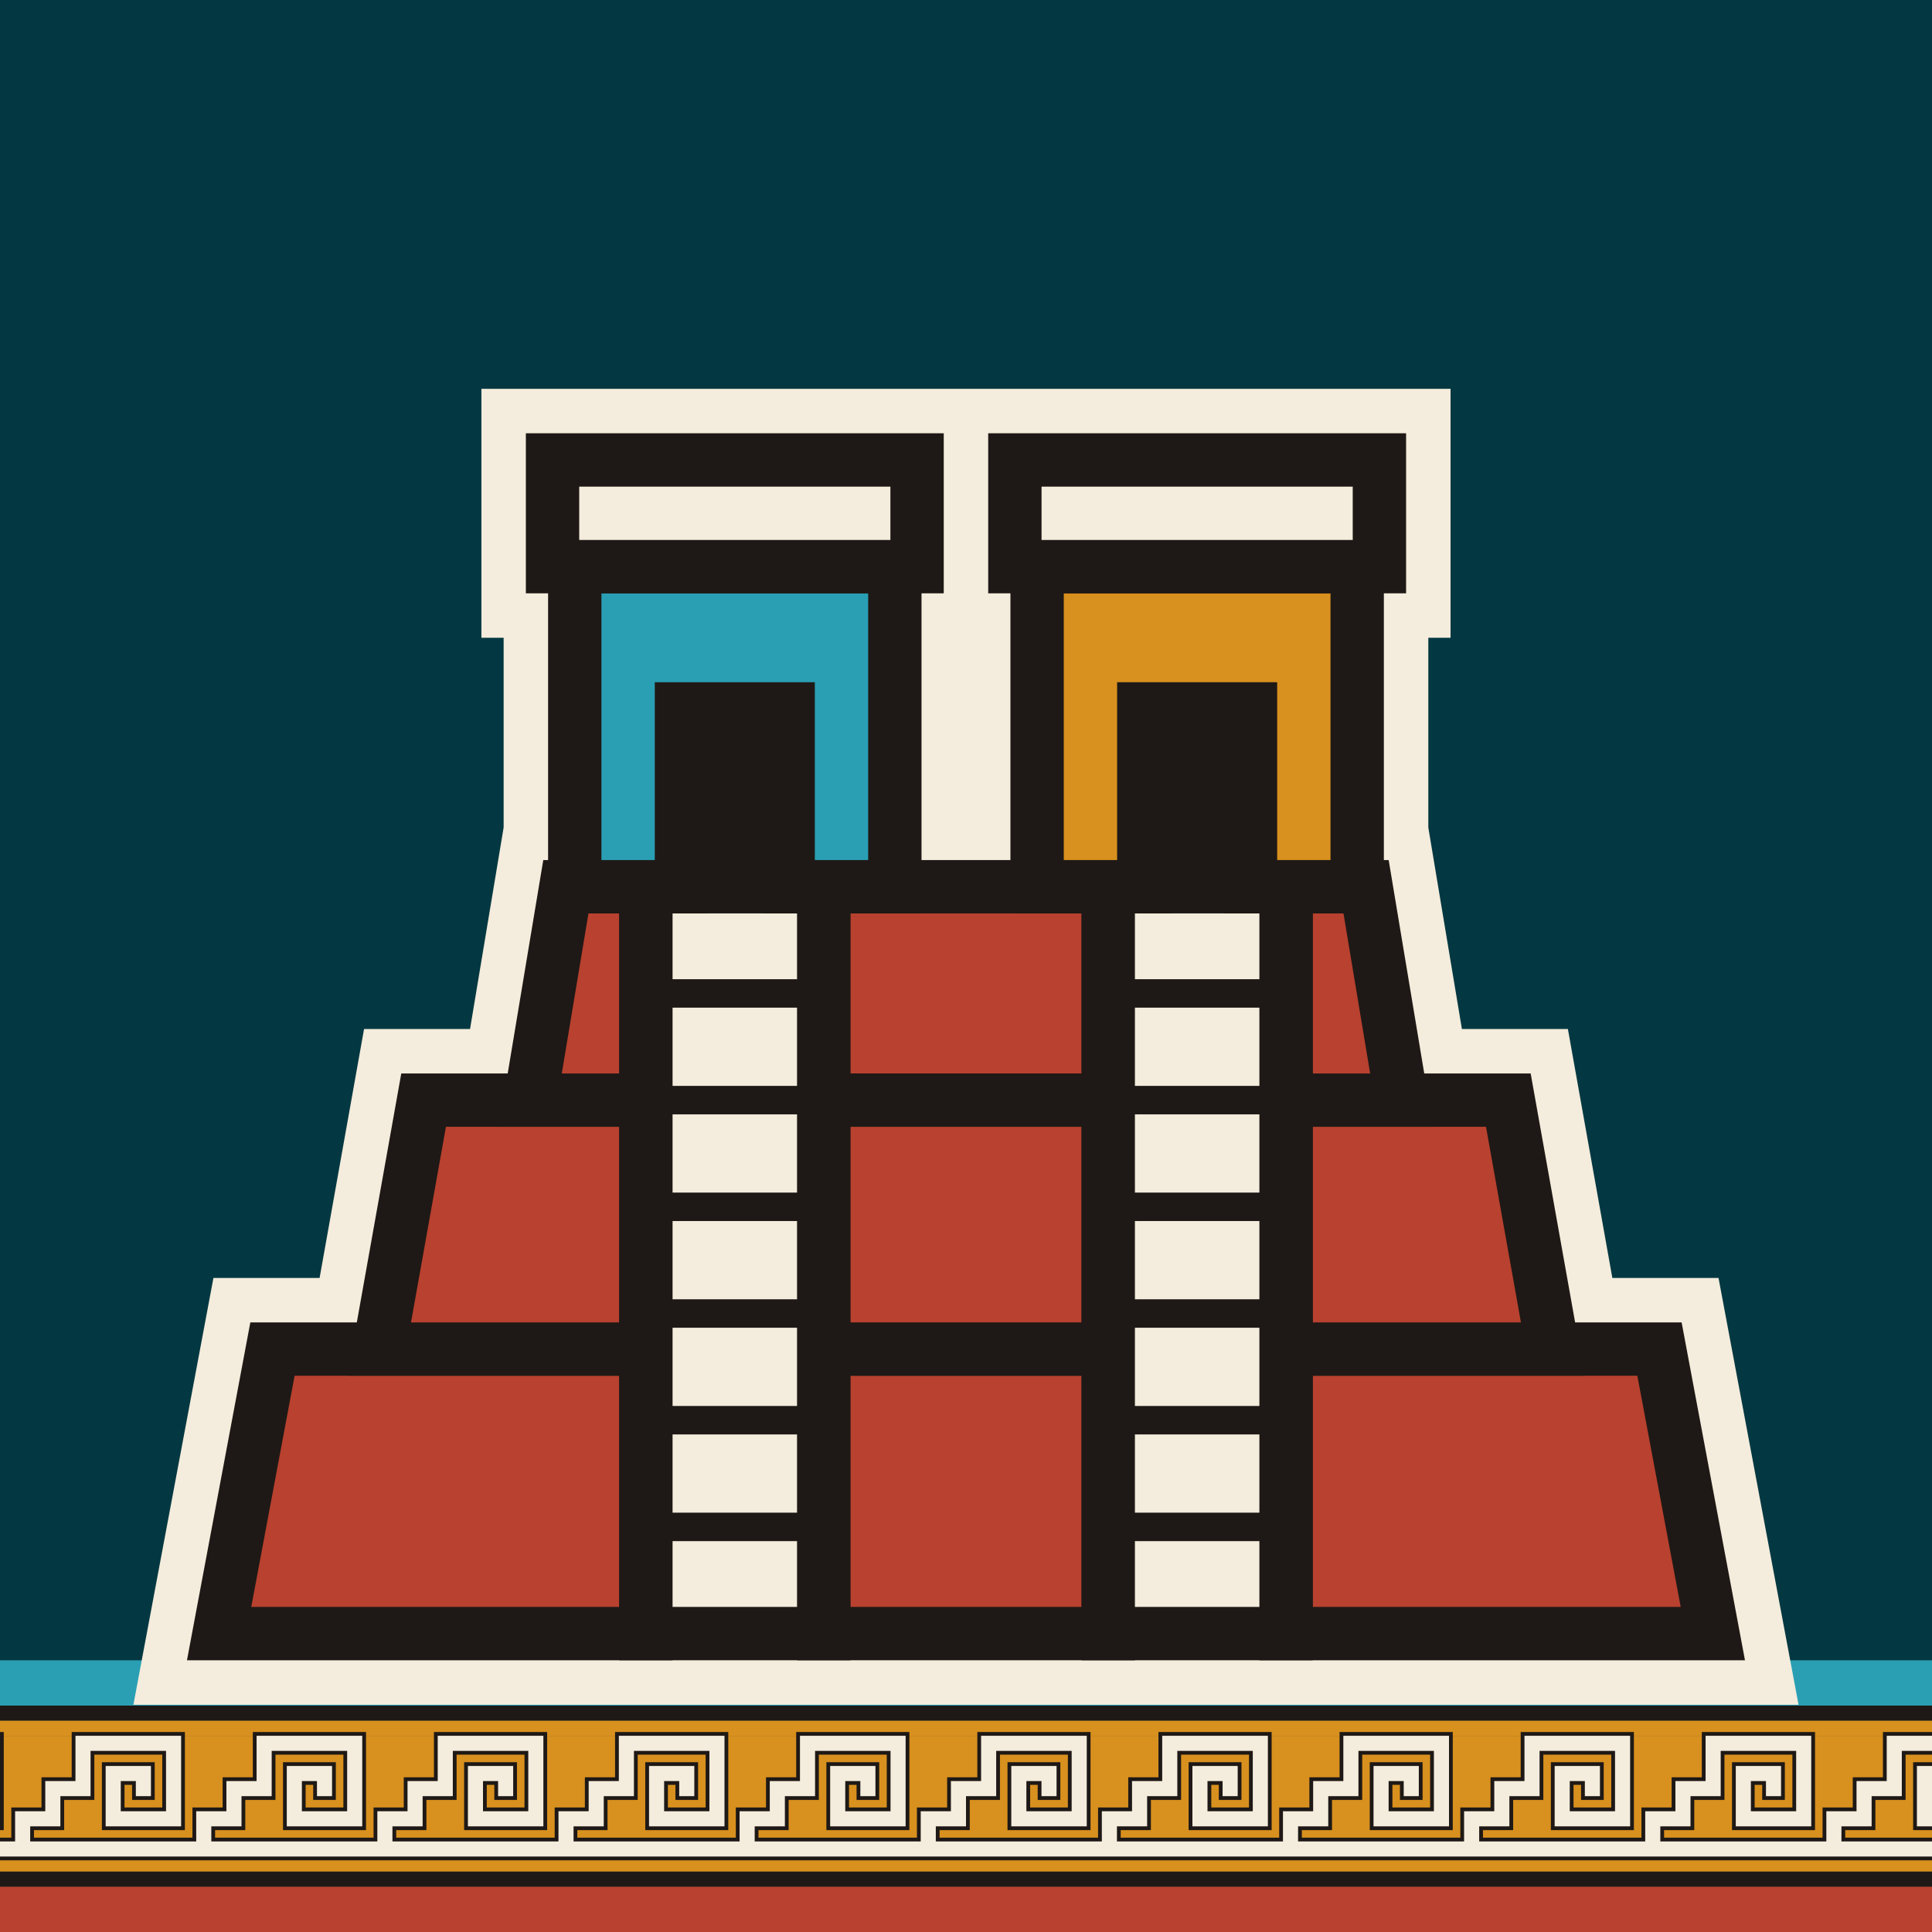
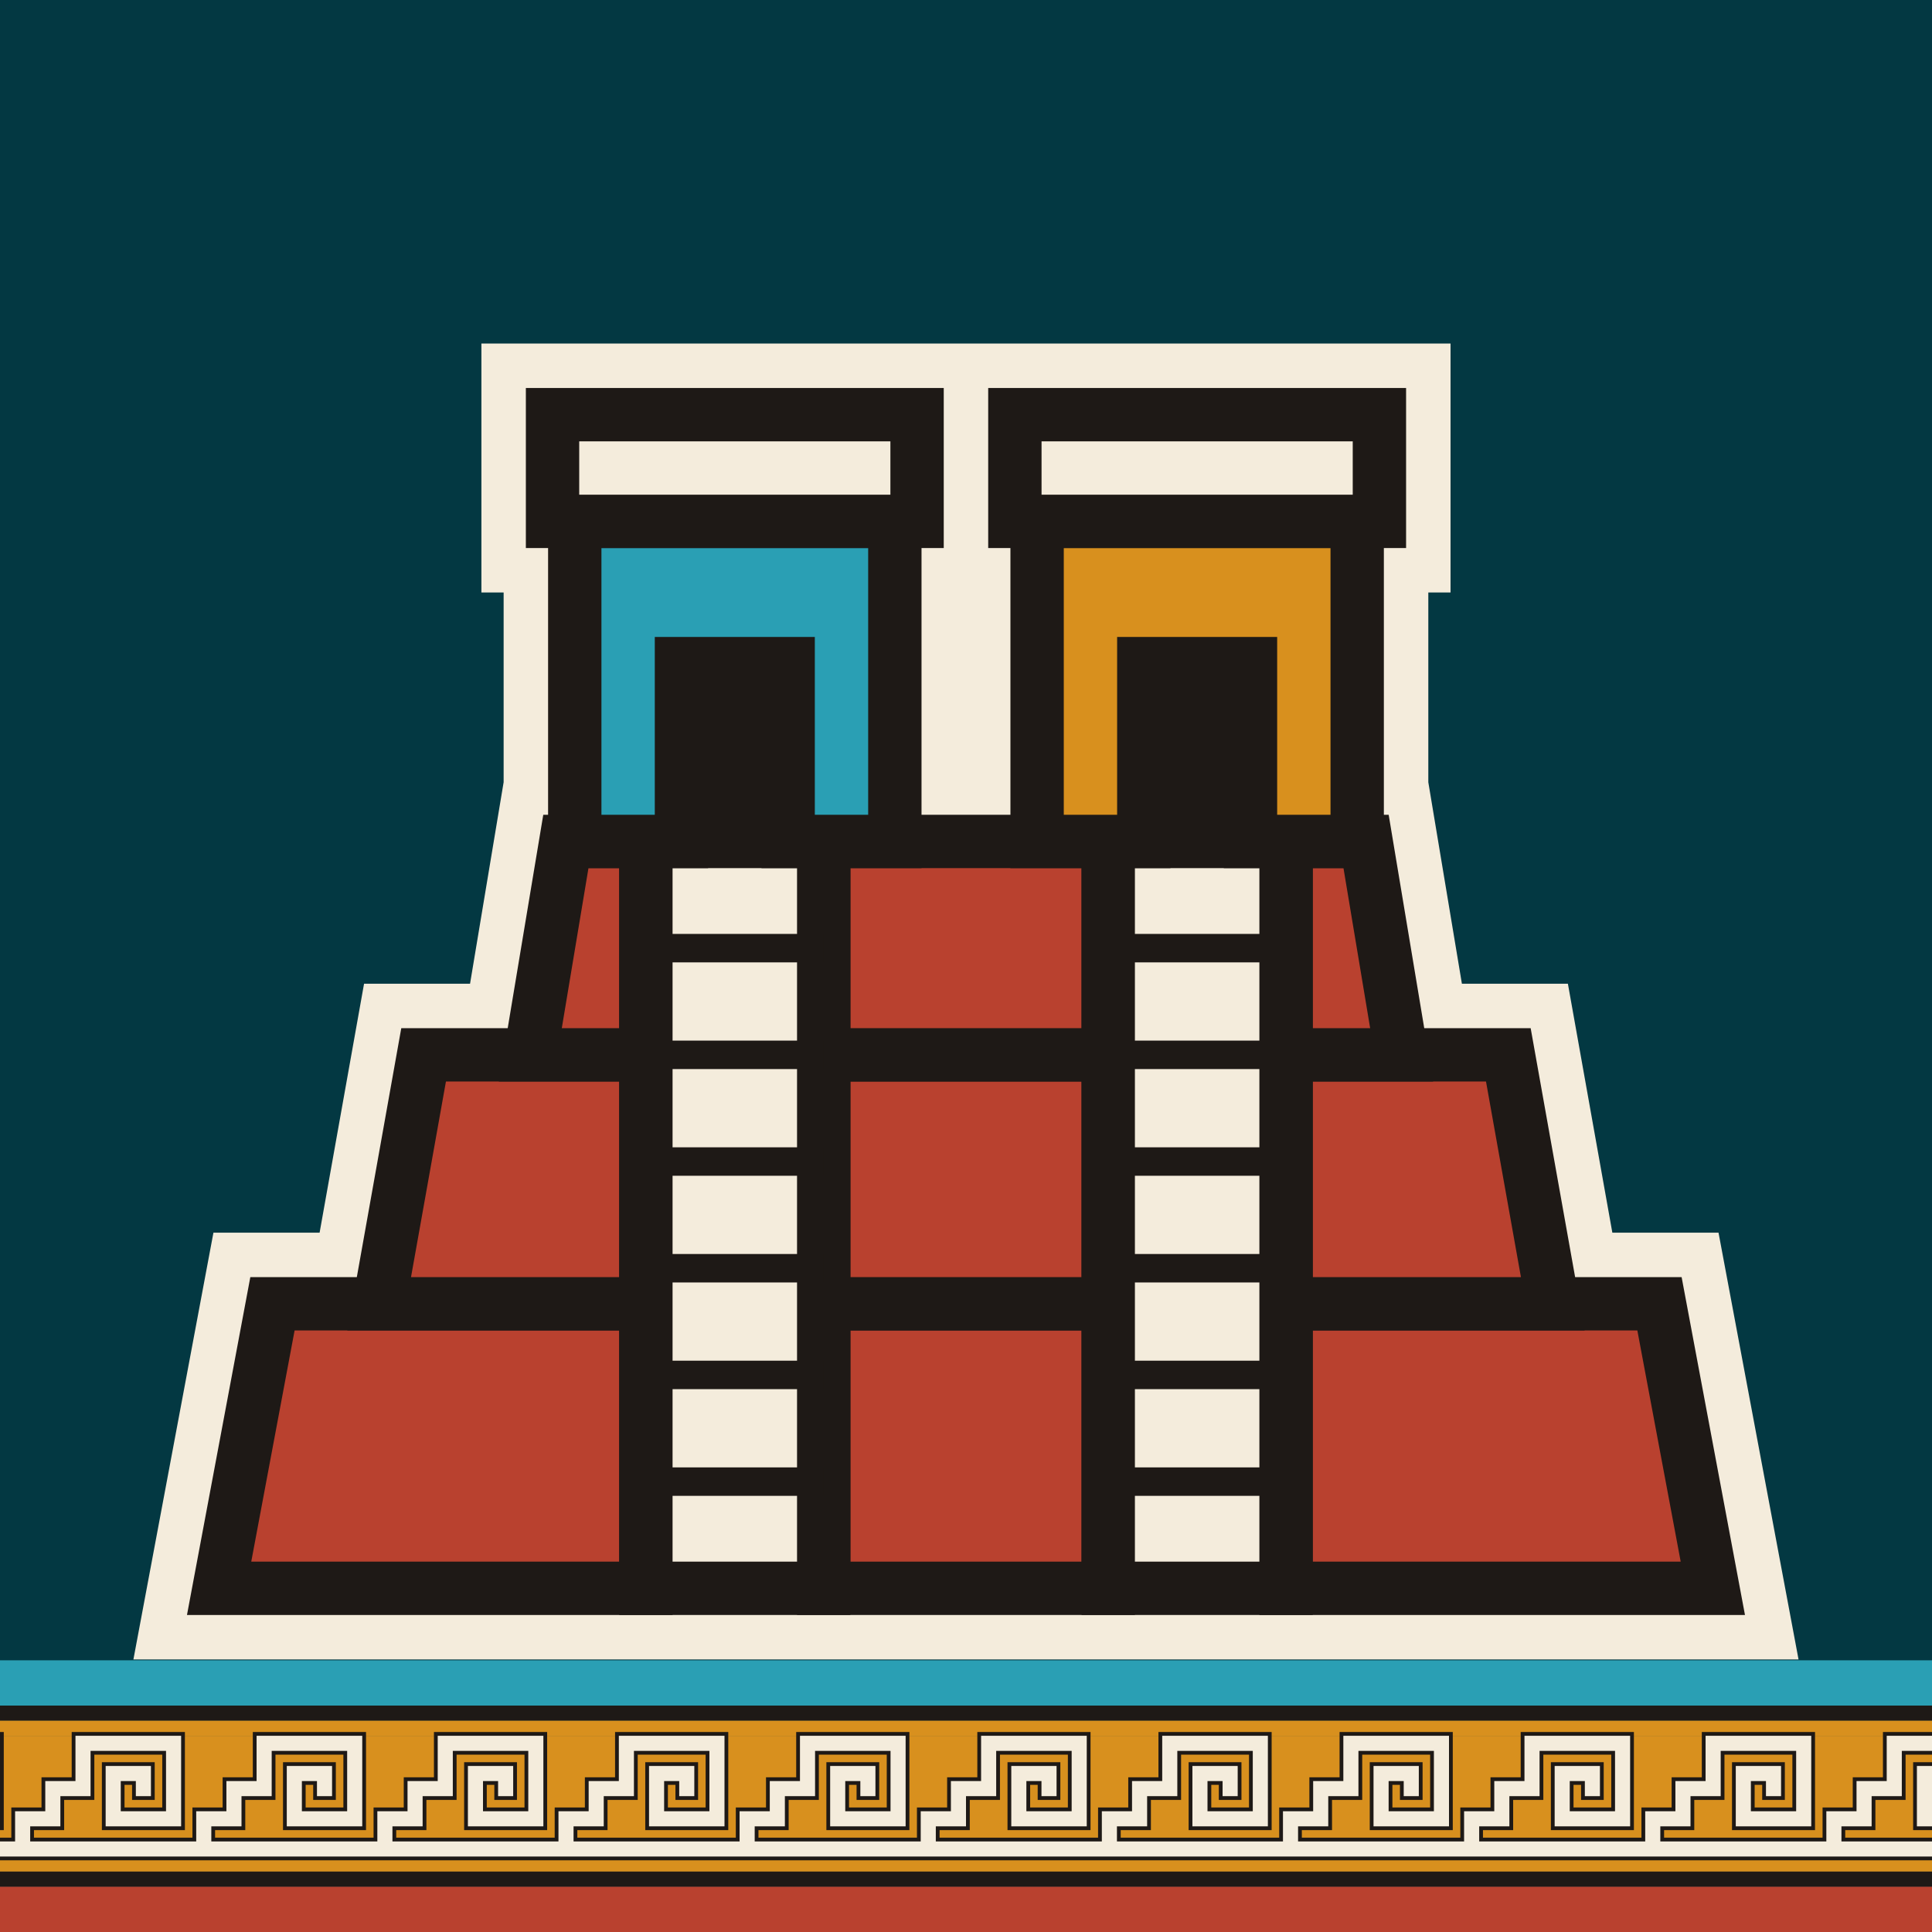
<svg xmlns="http://www.w3.org/2000/svg" viewBox="0 0 1024 1024" width="1024" height="1024" role="img" aria-label="Montezuma's app icon">
  <rect width="1024" height="1024" fill="#033842" />
  <g transform="translate(0 880) scale(2)">
    <rect x="0" y="0" width="512" height="12" fill="#2a9fb4" />
    <rect x="0" y="12" width="512" height="4" fill="#1e1916" />
    <rect x="0" y="16" width="512" height="4" fill="#d8901e" />
    <rect x="0" y="20" width="512" height="32" fill="#d8901e" />
    <rect x="0" y="52" width="512" height="4" fill="#d8901e" />
    <rect x="0" y="56" width="512" height="4" fill="#1e1916" />
    <rect x="0" y="60" width="512" height="12" fill="#b9412f" />
    <clipPath id="band-clip-0-0">
      <rect x="0" y="0" width="512" height="72" />
    </clipPath>
    <g clip-path="url(#band-clip-0-0)">
      <path d="M-48,48 -44,48 -44,40 -36,40 -36,32 -28,32 -28,20 0,20 0,44 -20,44 -20,28 -8,28 -8,36 -12,36 -12,32 -16,32 -16,40 -4,40 -4,24 -24,24 -24,36 -32,36 -32,44 -40,44 -40,48 4,48 4,40 12,40 12,32 20,32 20,20 48,20 48,44 28,44 28,28 40,28 40,36 36,36 36,32 32,32 32,40 44,40 44,24 24,24 24,36 16,36 16,44 8,44 8,48 52,48 52,40 60,40 60,32 68,32 68,20 96,20 96,44 76,44 76,28 88,28 88,36 84,36 84,32 80,32 80,40 92,40 92,24 72,24 72,36 64,36 64,44 56,44 56,48 100,48 100,40 108,40 108,32 116,32 116,20 144,20 144,44 124,44 124,28 136,28 136,36 132,36 132,32 128,32 128,40 140,40 140,24 120,24 120,36 112,36 112,44 104,44 104,48 148,48 148,40 156,40 156,32 164,32 164,20 192,20 192,44 172,44 172,28 184,28 184,36 180,36 180,32 176,32 176,40 188,40 188,24 168,24 168,36 160,36 160,44 152,44 152,48 196,48 196,40 204,40 204,32 212,32 212,20 240,20 240,44 220,44 220,28 232,28 232,36 228,36 228,32 224,32 224,40 236,40 236,24 216,24 216,36 208,36 208,44 200,44 200,48 244,48 244,40 252,40 252,32 260,32 260,20 288,20 288,44 268,44 268,28 280,28 280,36 276,36 276,32 272,32 272,40 284,40 284,24 264,24 264,36 256,36 256,44 248,44 248,48 292,48 292,40 300,40 300,32 308,32 308,20 336,20 336,44 316,44 316,28 328,28 328,36 324,36 324,32 320,32 320,40 332,40 332,24 312,24 312,36 304,36 304,44 296,44 296,48 340,48 340,40 348,40 348,32 356,32 356,20 384,20 384,44 364,44 364,28 376,28 376,36 372,36 372,32 368,32 368,40 380,40 380,24 360,24 360,36 352,36 352,44 344,44 344,48 388,48 388,40 396,40 396,32 404,32 404,20 432,20 432,44 412,44 412,28 424,28 424,36 420,36 420,32 416,32 416,40 428,40 428,24 408,24 408,36 400,36 400,44 392,44 392,48 436,48 436,40 444,40 444,32 452,32 452,20 480,20 480,44 460,44 460,28 472,28 472,36 468,36 468,32 464,32 464,40 476,40 476,24 456,24 456,36 448,36 448,44 440,44 440,48 484,48 484,40 492,40 492,32 500,32 500,20 528,20 528,44 508,44 508,28 520,28 520,36 516,36 516,32 512,32 512,40 524,40 524,24 504,24 504,36 496,36 496,44 488,44 488,48 532,48 532,40 540,40 540,32 548,32 548,20 576,20 576,44 556,44 556,28 568,28 568,36 564,36 564,32 560,32 560,40 572,40 572,24 552,24 552,36 544,36 544,44 536,44 536,48 580,48 580,40 588,40 588,32 596,32 596,20 624,20 624,44 604,44 604,28 616,28 616,36 612,36 612,32 608,32 608,40 620,40 620,24 600,24 600,36 592,36 592,44 584,44 584,48 624,48 624,52 -48,52Z" fill="#1e1916" stroke="#1e1916" stroke-width="2" stroke-linejoin="miter" />
      <path d="M-48,48 -44,48 -44,40 -36,40 -36,32 -28,32 -28,20 0,20 0,44 -20,44 -20,28 -8,28 -8,36 -12,36 -12,32 -16,32 -16,40 -4,40 -4,24 -24,24 -24,36 -32,36 -32,44 -40,44 -40,48 4,48 4,40 12,40 12,32 20,32 20,20 48,20 48,44 28,44 28,28 40,28 40,36 36,36 36,32 32,32 32,40 44,40 44,24 24,24 24,36 16,36 16,44 8,44 8,48 52,48 52,40 60,40 60,32 68,32 68,20 96,20 96,44 76,44 76,28 88,28 88,36 84,36 84,32 80,32 80,40 92,40 92,24 72,24 72,36 64,36 64,44 56,44 56,48 100,48 100,40 108,40 108,32 116,32 116,20 144,20 144,44 124,44 124,28 136,28 136,36 132,36 132,32 128,32 128,40 140,40 140,24 120,24 120,36 112,36 112,44 104,44 104,48 148,48 148,40 156,40 156,32 164,32 164,20 192,20 192,44 172,44 172,28 184,28 184,36 180,36 180,32 176,32 176,40 188,40 188,24 168,24 168,36 160,36 160,44 152,44 152,48 196,48 196,40 204,40 204,32 212,32 212,20 240,20 240,44 220,44 220,28 232,28 232,36 228,36 228,32 224,32 224,40 236,40 236,24 216,24 216,36 208,36 208,44 200,44 200,48 244,48 244,40 252,40 252,32 260,32 260,20 288,20 288,44 268,44 268,28 280,28 280,36 276,36 276,32 272,32 272,40 284,40 284,24 264,24 264,36 256,36 256,44 248,44 248,48 292,48 292,40 300,40 300,32 308,32 308,20 336,20 336,44 316,44 316,28 328,28 328,36 324,36 324,32 320,32 320,40 332,40 332,24 312,24 312,36 304,36 304,44 296,44 296,48 340,48 340,40 348,40 348,32 356,32 356,20 384,20 384,44 364,44 364,28 376,28 376,36 372,36 372,32 368,32 368,40 380,40 380,24 360,24 360,36 352,36 352,44 344,44 344,48 388,48 388,40 396,40 396,32 404,32 404,20 432,20 432,44 412,44 412,28 424,28 424,36 420,36 420,32 416,32 416,40 428,40 428,24 408,24 408,36 400,36 400,44 392,44 392,48 436,48 436,40 444,40 444,32 452,32 452,20 480,20 480,44 460,44 460,28 472,28 472,36 468,36 468,32 464,32 464,40 476,40 476,24 456,24 456,36 448,36 448,44 440,44 440,48 484,48 484,40 492,40 492,32 500,32 500,20 528,20 528,44 508,44 508,28 520,28 520,36 516,36 516,32 512,32 512,40 524,40 524,24 504,24 504,36 496,36 496,44 488,44 488,48 532,48 532,40 540,40 540,32 548,32 548,20 576,20 576,44 556,44 556,28 568,28 568,36 564,36 564,32 560,32 560,40 572,40 572,24 552,24 552,36 544,36 544,44 536,44 536,48 580,48 580,40 588,40 588,32 596,32 596,20 624,20 624,44 604,44 604,28 616,28 616,36 612,36 612,32 608,32 608,40 620,40 620,24 600,24 600,36 592,36 592,44 584,44 584,48 624,48 624,52 -48,52Z" fill="#f4ecdc" />
    </g>
  </g>
-   <g transform="translate(59.586 36.437) scale(9.425)">
+   <g transform="translate(59.586 12.437) scale(9.425)">
    <path d="M9,72 30,72 30,88 6,88Z M40,72 56,72 56,88 40,88Z M66,72 87,72 90,88 66,88Z M17.5,58 30,58 30,72 15,72Z M40,58 56,58 56,72 40,72Z M66,58 78.5,58 81,72 66,72Z M25.5,46 30,46 30,58 23.5,58Z M40,46 56,46 56,58 40,58Z M66,46 70.5,46 72.5,58 66,58Z M30,46 40,46 40,88 30,88Z M56,46 66,46 66,88 56,88Z M26,28 44,28 44,46 38,46 38,36 32,36 32,46 26,46Z M52,28 70,28 70,46 64,46 64,36 58,36 58,46 52,46Z M24.75,22 45.25,22 45.25,28 24.75,28Z M50.75,22 71.25,22 71.25,28 50.75,28Z" fill="#f4ecdc" stroke="#f4ecdc" stroke-width="8" stroke-linejoin="miter" />
    <path d="M32,36 38,36 38,46 32,46Z" fill="#1e1916" />
    <path d="M58,36 64,36 64,46 58,46Z" fill="#1e1916" />
    <path d="M9,72 30,72 30,88 6,88Z" fill="#b9412f" stroke="#1e1916" stroke-width="3" stroke-linejoin="miter" />
    <path d="M40,72 56,72 56,88 40,88Z" fill="#b9412f" stroke="#1e1916" stroke-width="3" stroke-linejoin="miter" />
    <path d="M66,72 87,72 90,88 66,88Z" fill="#b9412f" stroke="#1e1916" stroke-width="3" stroke-linejoin="miter" />
    <path d="M17.5,58 30,58 30,72 15,72Z" fill="#b9412f" stroke="#1e1916" stroke-width="3" stroke-linejoin="miter" />
    <path d="M40,58 56,58 56,72 40,72Z" fill="#b9412f" stroke="#1e1916" stroke-width="3" stroke-linejoin="miter" />
    <path d="M66,58 78.5,58 81,72 66,72Z" fill="#b9412f" stroke="#1e1916" stroke-width="3" stroke-linejoin="miter" />
    <path d="M25.5,46 30,46 30,58 23.5,58Z" fill="#b9412f" stroke="#1e1916" stroke-width="3" stroke-linejoin="miter" />
    <path d="M40,46 56,46 56,58 40,58Z" fill="#b9412f" stroke="#1e1916" stroke-width="3" stroke-linejoin="miter" />
    <path d="M66,46 70.5,46 72.5,58 66,58Z" fill="#b9412f" stroke="#1e1916" stroke-width="3" stroke-linejoin="miter" />
    <path d="M30,46 40,46 40,88 30,88Z" fill="#f4ecdc" stroke="#1e1916" stroke-width="3" stroke-linejoin="miter" />
    <path d="M56,46 66,46 66,88 56,88Z" fill="#f4ecdc" stroke="#1e1916" stroke-width="3" stroke-linejoin="miter" />
    <path d="M26,28 44,28 44,46 38,46 38,36 32,36 32,46 26,46Z" fill="#2a9fb4" stroke="#1e1916" stroke-width="3" stroke-linejoin="miter" />
    <path d="M52,28 70,28 70,46 64,46 64,36 58,36 58,46 52,46Z" fill="#d8901e" stroke="#1e1916" stroke-width="3" stroke-linejoin="miter" />
    <path d="M24.75,22 45.25,22 45.25,28 24.75,28Z" fill="#f4ecdc" stroke="#1e1916" stroke-width="3" stroke-linejoin="miter" />
    <path d="M50.75,22 71.25,22 71.25,28 50.75,28Z" fill="#f4ecdc" stroke="#1e1916" stroke-width="3" stroke-linejoin="miter" />
    <path d="M30,51.2 40,51.2 40,52.8 30,52.8Z" fill="#1e1916" />
    <path d="M30,57.2 40,57.2 40,58.8 30,58.8Z" fill="#1e1916" />
    <path d="M30,63.2 40,63.2 40,64.8 30,64.8Z" fill="#1e1916" />
    <path d="M30,69.2 40,69.2 40,70.8 30,70.8Z" fill="#1e1916" />
    <path d="M30,75.2 40,75.2 40,76.8 30,76.8Z" fill="#1e1916" />
    <path d="M30,81.2 40,81.2 40,82.8 30,82.8Z" fill="#1e1916" />
    <path d="M56,51.2 66,51.2 66,52.8 56,52.8Z" fill="#1e1916" />
    <path d="M56,57.2 66,57.2 66,58.8 56,58.8Z" fill="#1e1916" />
    <path d="M56,63.2 66,63.2 66,64.8 56,64.8Z" fill="#1e1916" />
    <path d="M56,69.2 66,69.2 66,70.8 56,70.8Z" fill="#1e1916" />
    <path d="M56,75.2 66,75.2 66,76.8 56,76.8Z" fill="#1e1916" />
    <path d="M56,81.2 66,81.2 66,82.8 56,82.8Z" fill="#1e1916" />
  </g>
</svg>
